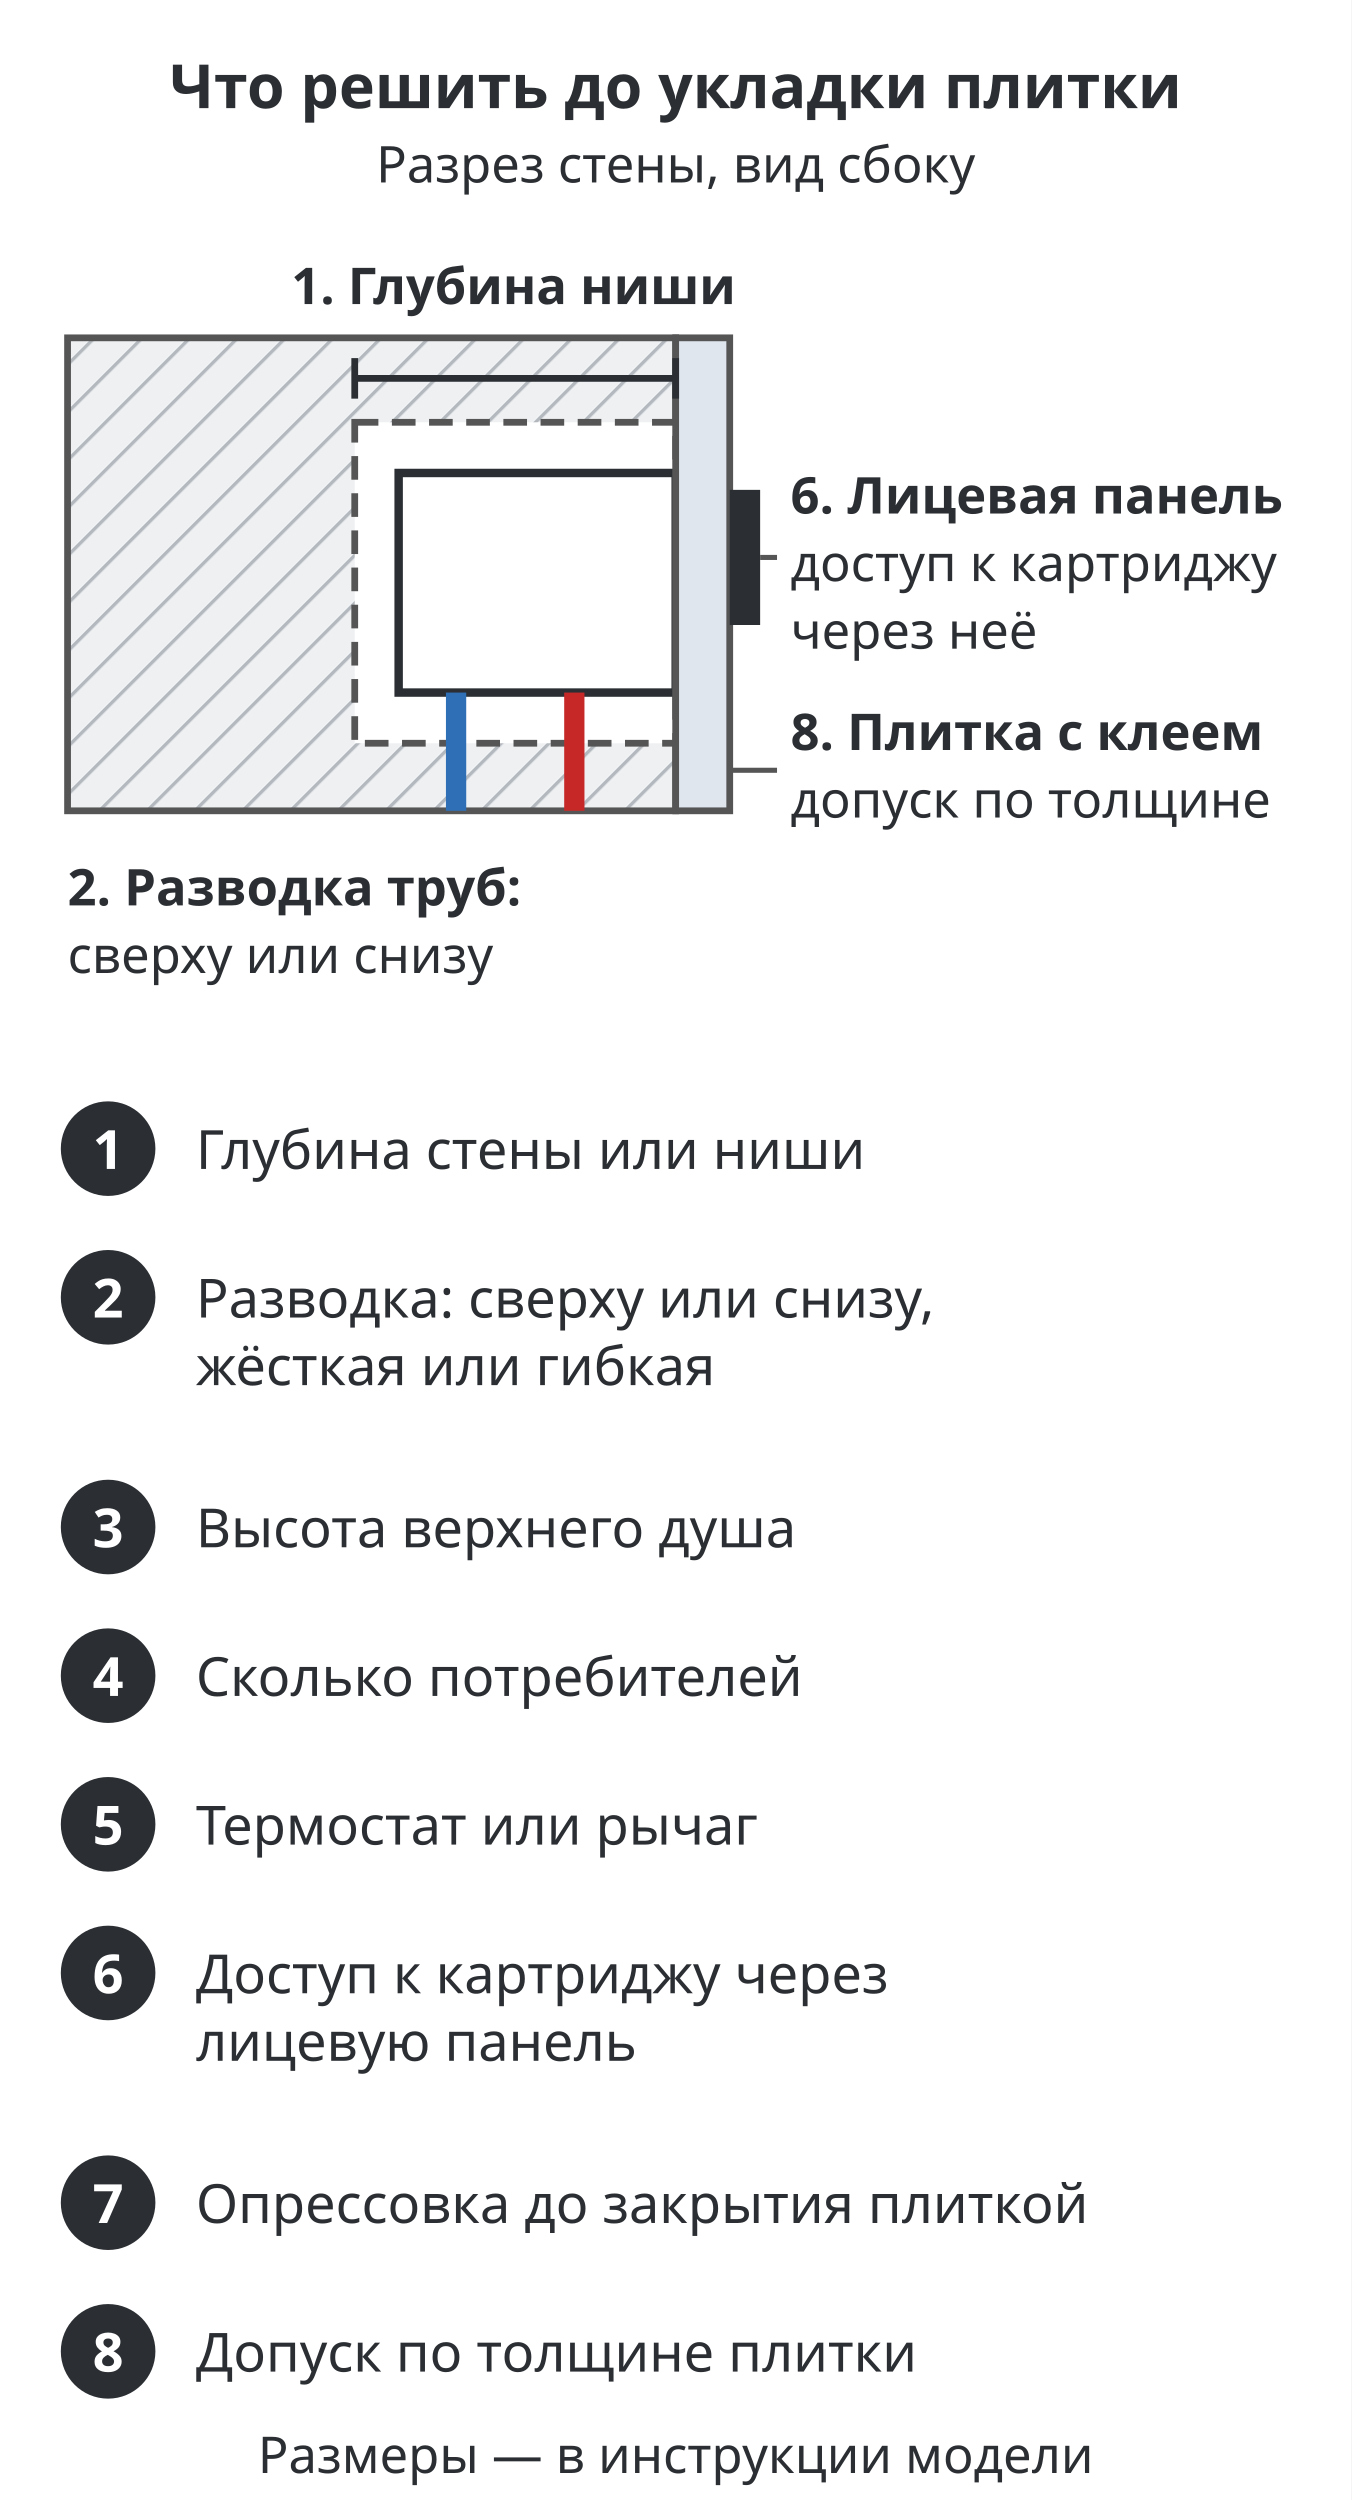
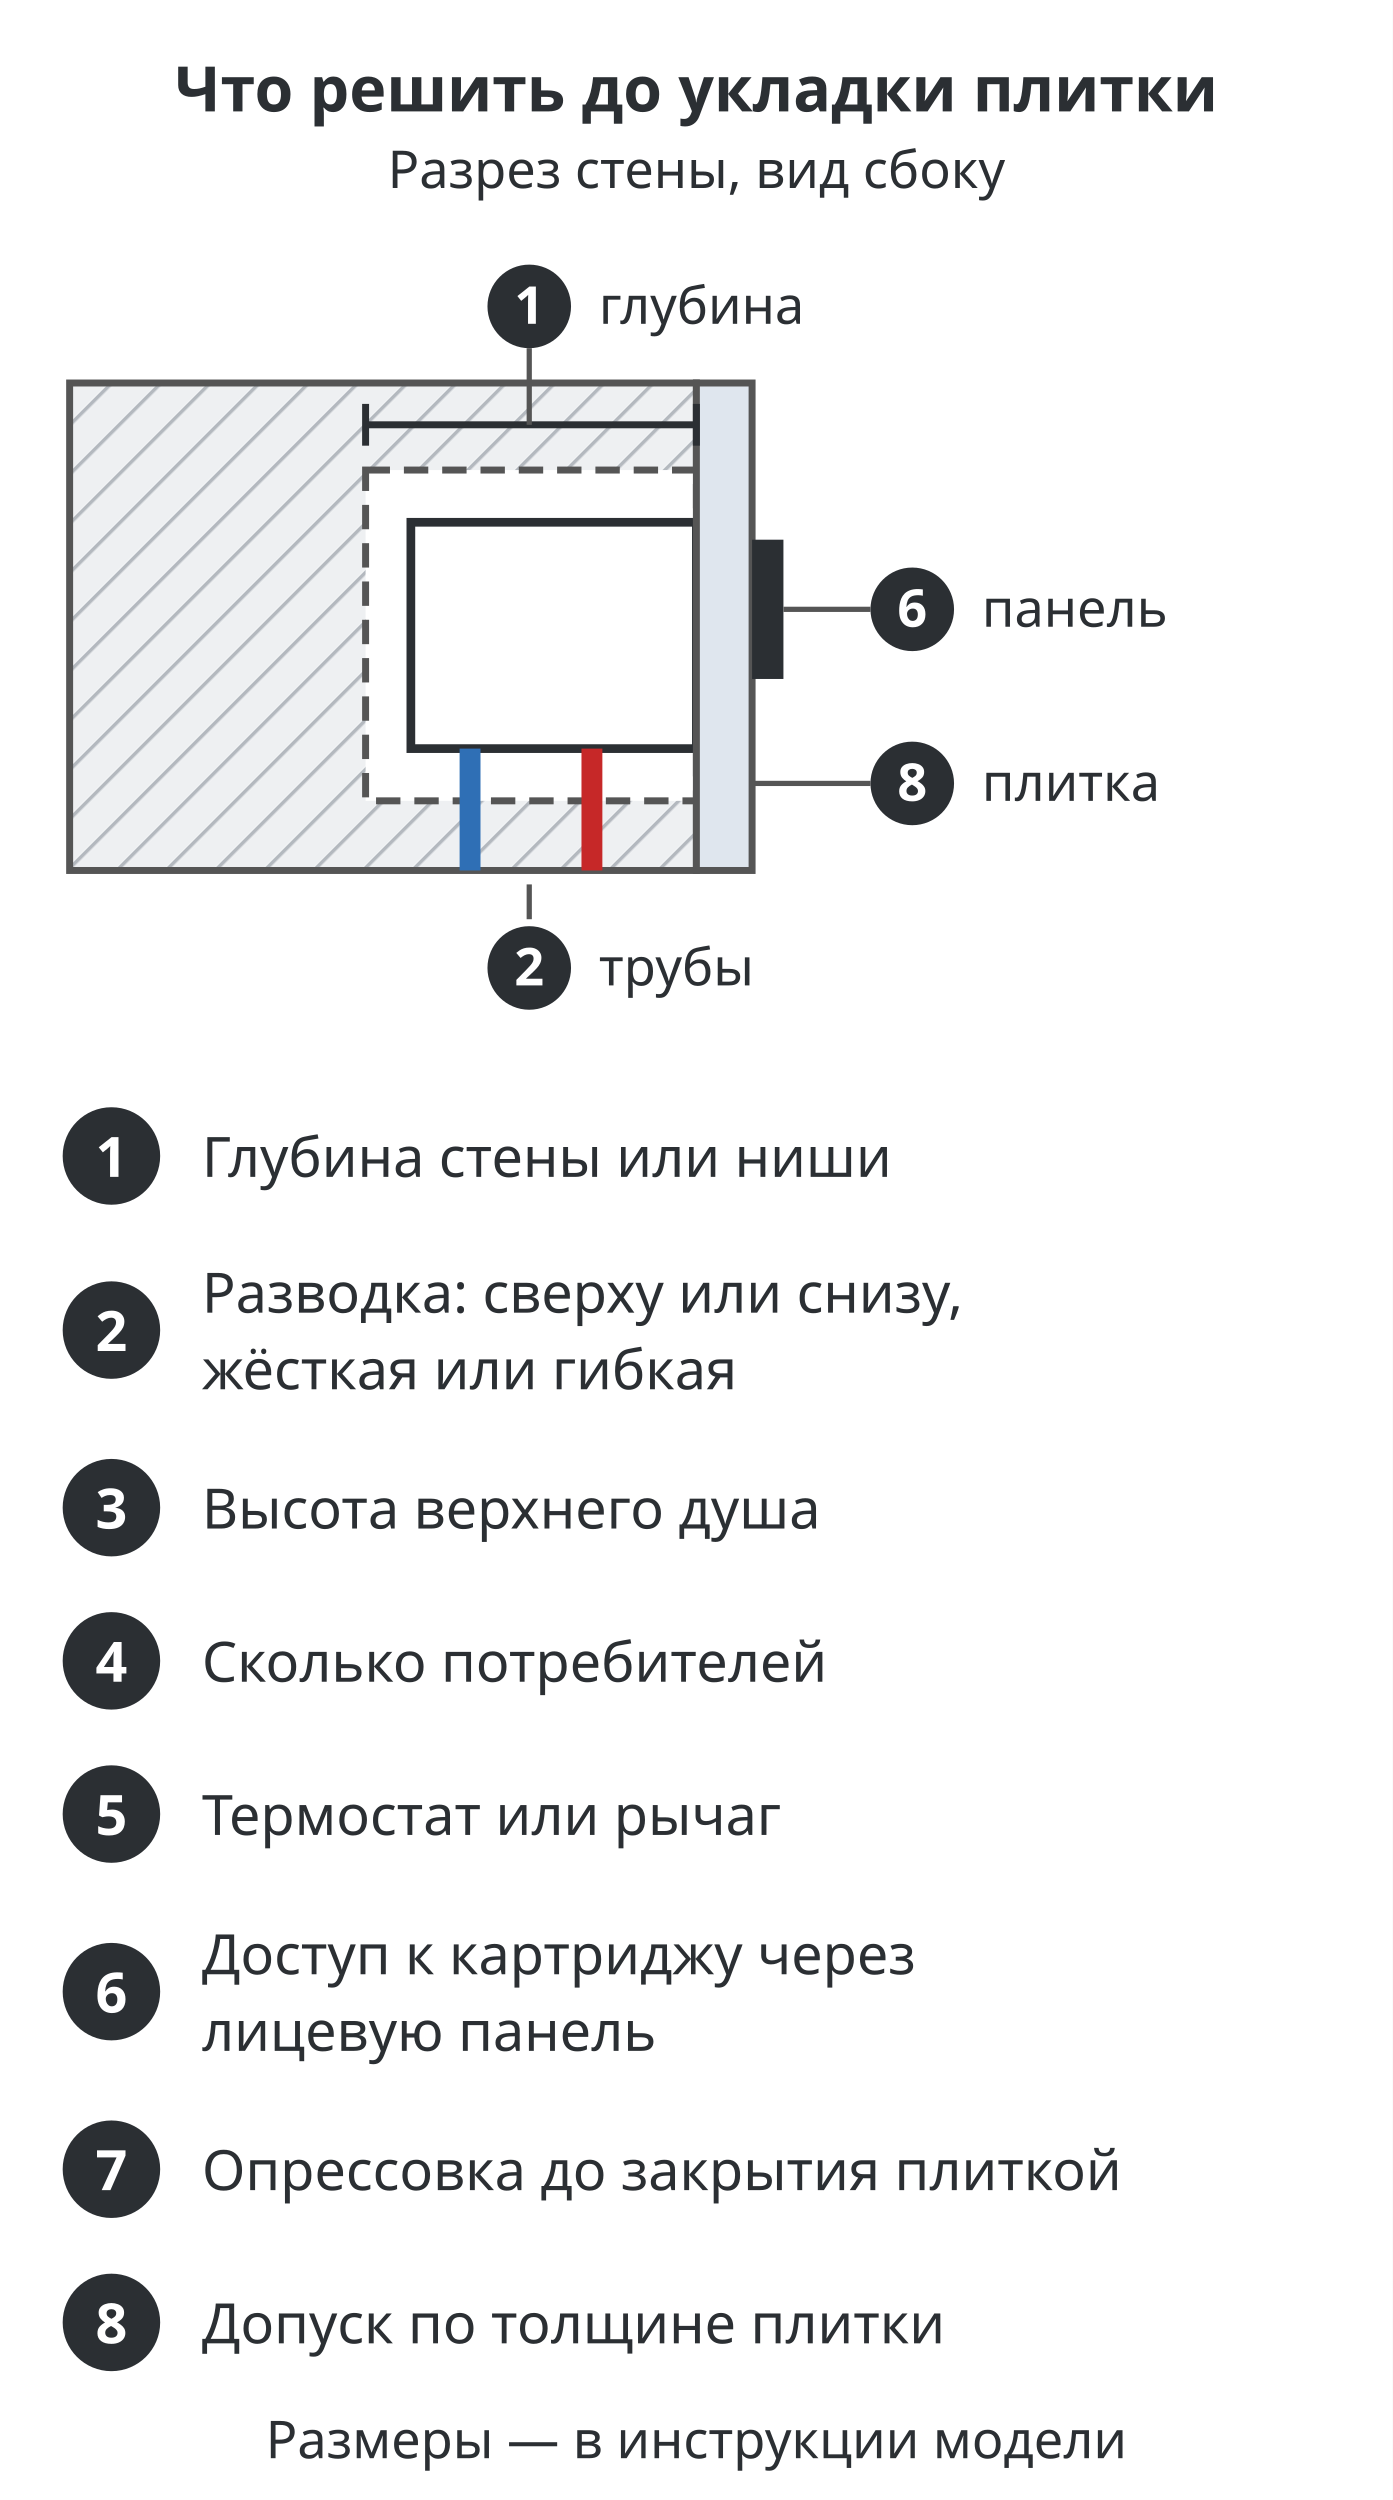
- <svg xmlns="http://www.w3.org/2000/svg" viewBox="0 0 400 740" role="img" aria-label="Что решить до укладки плитки" font-family="system-ui, sans-serif" font-size="15" fill="#2b2f33">
+ <svg xmlns="http://www.w3.org/2000/svg" viewBox="0 0 400 718" role="img" aria-label="Что решить до укладки плитки" font-family="system-ui, sans-serif" font-size="15" fill="#2b2f33">
  <defs>
    <pattern id="h" width="10" height="10" patternUnits="userSpaceOnUse" patternTransform="rotate(45)">
      <rect width="10" height="10" fill="#eef0f2" />
      <path d="M0 0 V10" stroke="#b5bac0" stroke-width="2" />
    </pattern>
  </defs>
-   <rect width="400" height="740" fill="#fff" />
+   <rect width="400" height="718" fill="#fff" />
  <text x="200" y="32" text-anchor="middle" font-size="18" font-weight="600">Что решить до укладки плитки</text>
  <text x="200" y="54" text-anchor="middle">Разрез стены, вид сбоку</text>
-   <rect x="20" y="100" width="180" height="140" fill="url(#h)" stroke="#555" stroke-width="2" />
-   <rect x="105" y="125" width="95" height="95" fill="#fff" stroke="#555" stroke-width="2" stroke-dasharray="7 4" />
-   <rect x="118" y="140" width="82" height="65" fill="#fff" stroke="#2b2f33" stroke-width="2.5" />
-   <path d="M135 205 V240" stroke="#2f6fb5" stroke-width="6" />
-   <path d="M170 205 V240" stroke="#c62828" stroke-width="6" />
-   <rect x="200" y="100" width="16" height="140" fill="#dfe6ee" stroke="#555" stroke-width="2" />
-   <rect x="216" y="145" width="9" height="40" fill="#2b2f33" />
-   <path d="M105 112 H200 M105 106 V118 M200 106 V118" stroke="#2b2f33" stroke-width="2" fill="none" />
-   <text x="152" y="90" text-anchor="middle" font-weight="600">1. Глубина ниши</text>
-   <path d="M225 165 H230" stroke="#555" stroke-width="1.5" />
-   <text x="234" y="152" font-weight="600">6. Лицевая панель</text>
-   <text x="234" y="172">доступ к картриджу</text>
-   <text x="234" y="192">через неё</text>
-   <path d="M216 228 H230" stroke="#555" stroke-width="1.5" />
-   <text x="234" y="222" font-weight="600">8. Плитка с клеем</text>
-   <text x="234" y="242">допуск по толщине</text>
-   <text x="20" y="268" font-weight="600">2. Разводка труб:</text>
-   <text x="20" y="288">сверху или снизу</text>
+   <rect x="20" y="110" width="180" height="140" fill="url(#h)" stroke="#555" stroke-width="2" />
+   <rect x="105" y="135" width="95" height="95" fill="#fff" stroke="#555" stroke-width="2" stroke-dasharray="7 4" />
+   <rect x="118" y="150" width="82" height="65" fill="#fff" stroke="#2b2f33" stroke-width="2.5" />
+   <path d="M135 215 V250" stroke="#2f6fb5" stroke-width="6" />
+   <path d="M170 215 V250" stroke="#c62828" stroke-width="6" />
+   <rect x="200" y="110" width="16" height="140" fill="#dfe6ee" stroke="#555" stroke-width="2" />
+   <rect x="216" y="155" width="9" height="40" fill="#2b2f33" />
+   <path d="M105 122 H200 M105 116 V128 M200 116 V128" stroke="#2b2f33" stroke-width="2" fill="none" />
+   <path d="M152 100 V122" stroke="#555" stroke-width="1.5" />
+   <circle cx="152" cy="88" r="12" fill="#2b2f33" />
+   <text x="152" y="93" text-anchor="middle" fill="#fff" font-weight="600">1</text>
+   <text x="172" y="93">глубина</text>
+   <path d="M152 254 V264" stroke="#555" stroke-width="1.5" />
+   <circle cx="152" cy="278" r="12" fill="#2b2f33" />
+   <text x="152" y="283" text-anchor="middle" fill="#fff" font-weight="600">2</text>
+   <text x="172" y="283">трубы</text>
+   <path d="M225 175 H250" stroke="#555" stroke-width="1.5" />
+   <circle cx="262" cy="175" r="12" fill="#2b2f33" />
+   <text x="262" y="180" text-anchor="middle" fill="#fff" font-weight="600">6</text>
+   <text x="282" y="180">панель</text>
+   <path d="M216 225 H250" stroke="#555" stroke-width="1.5" />
+   <circle cx="262" cy="225" r="12" fill="#2b2f33" />
+   <text x="262" y="230" text-anchor="middle" fill="#fff" font-weight="600">8</text>
+   <text x="282" y="230">плитка</text>
  <g font-size="16">
-     <circle cx="32" cy="340" r="14" fill="#2b2f33" />
-     <text x="32" y="346" text-anchor="middle" fill="#fff" font-weight="600">1</text>
-     <text x="58" y="346">Глубина стены или ниши</text>
-     <circle cx="32" cy="384" r="14" fill="#2b2f33" />
-     <text x="32" y="390" text-anchor="middle" fill="#fff" font-weight="600">2</text>
-     <text x="58" y="390">Разводка: сверху или снизу,</text>
-     <text x="58" y="410">жёсткая или гибкая</text>
-     <circle cx="32" cy="452" r="14" fill="#2b2f33" />
-     <text x="32" y="458" text-anchor="middle" fill="#fff" font-weight="600">3</text>
-     <text x="58" y="458">Высота верхнего душа</text>
-     <circle cx="32" cy="496" r="14" fill="#2b2f33" />
-     <text x="32" y="502" text-anchor="middle" fill="#fff" font-weight="600">4</text>
-     <text x="58" y="502">Сколько потребителей</text>
-     <circle cx="32" cy="540" r="14" fill="#2b2f33" />
-     <text x="32" y="546" text-anchor="middle" fill="#fff" font-weight="600">5</text>
-     <text x="58" y="546">Термостат или рычаг</text>
-     <circle cx="32" cy="584" r="14" fill="#2b2f33" />
-     <text x="32" y="590" text-anchor="middle" fill="#fff" font-weight="600">6</text>
-     <text x="58" y="590">Доступ к картриджу через</text>
-     <text x="58" y="610">лицевую панель</text>
-     <circle cx="32" cy="652" r="14" fill="#2b2f33" />
-     <text x="32" y="658" text-anchor="middle" fill="#fff" font-weight="600">7</text>
-     <text x="58" y="658">Опрессовка до закрытия плиткой</text>
-     <circle cx="32" cy="696" r="14" fill="#2b2f33" />
-     <text x="32" y="702" text-anchor="middle" fill="#fff" font-weight="600">8</text>
-     <text x="58" y="702">Допуск по толщине плитки</text>
+     <circle cx="32" cy="332" r="14" fill="#2b2f33" />
+     <text x="32" y="338" text-anchor="middle" fill="#fff" font-weight="600">1</text>
+     <text x="58" y="338">Глубина стены или ниши</text>
+     <circle cx="32" cy="382" r="14" fill="#2b2f33" />
+     <text x="32" y="388" text-anchor="middle" fill="#fff" font-weight="600">2</text>
+     <text x="58" y="377">Разводка: сверху или снизу,</text>
+     <text x="58" y="399">жёсткая или гибкая</text>
+     <circle cx="32" cy="433" r="14" fill="#2b2f33" />
+     <text x="32" y="439" text-anchor="middle" fill="#fff" font-weight="600">3</text>
+     <text x="58" y="439">Высота верхнего душа</text>
+     <circle cx="32" cy="477" r="14" fill="#2b2f33" />
+     <text x="32" y="483" text-anchor="middle" fill="#fff" font-weight="600">4</text>
+     <text x="58" y="483">Сколько потребителей</text>
+     <circle cx="32" cy="521" r="14" fill="#2b2f33" />
+     <text x="32" y="527" text-anchor="middle" fill="#fff" font-weight="600">5</text>
+     <text x="58" y="527">Термостат или рычаг</text>
+     <circle cx="32" cy="572" r="14" fill="#2b2f33" />
+     <text x="32" y="578" text-anchor="middle" fill="#fff" font-weight="600">6</text>
+     <text x="58" y="567">Доступ к картриджу через</text>
+     <text x="58" y="589">лицевую панель</text>
+     <circle cx="32" cy="623" r="14" fill="#2b2f33" />
+     <text x="32" y="629" text-anchor="middle" fill="#fff" font-weight="600">7</text>
+     <text x="58" y="629">Опрессовка до закрытия плиткой</text>
+     <circle cx="32" cy="667" r="14" fill="#2b2f33" />
+     <text x="32" y="673" text-anchor="middle" fill="#fff" font-weight="600">8</text>
+     <text x="58" y="673">Допуск по толщине плитки</text>
  </g>
-   <text x="200" y="732" text-anchor="middle">Размеры — в инструкции модели</text>
+   <text x="200" y="706" text-anchor="middle">Размеры — в инструкции модели</text>
</svg>
